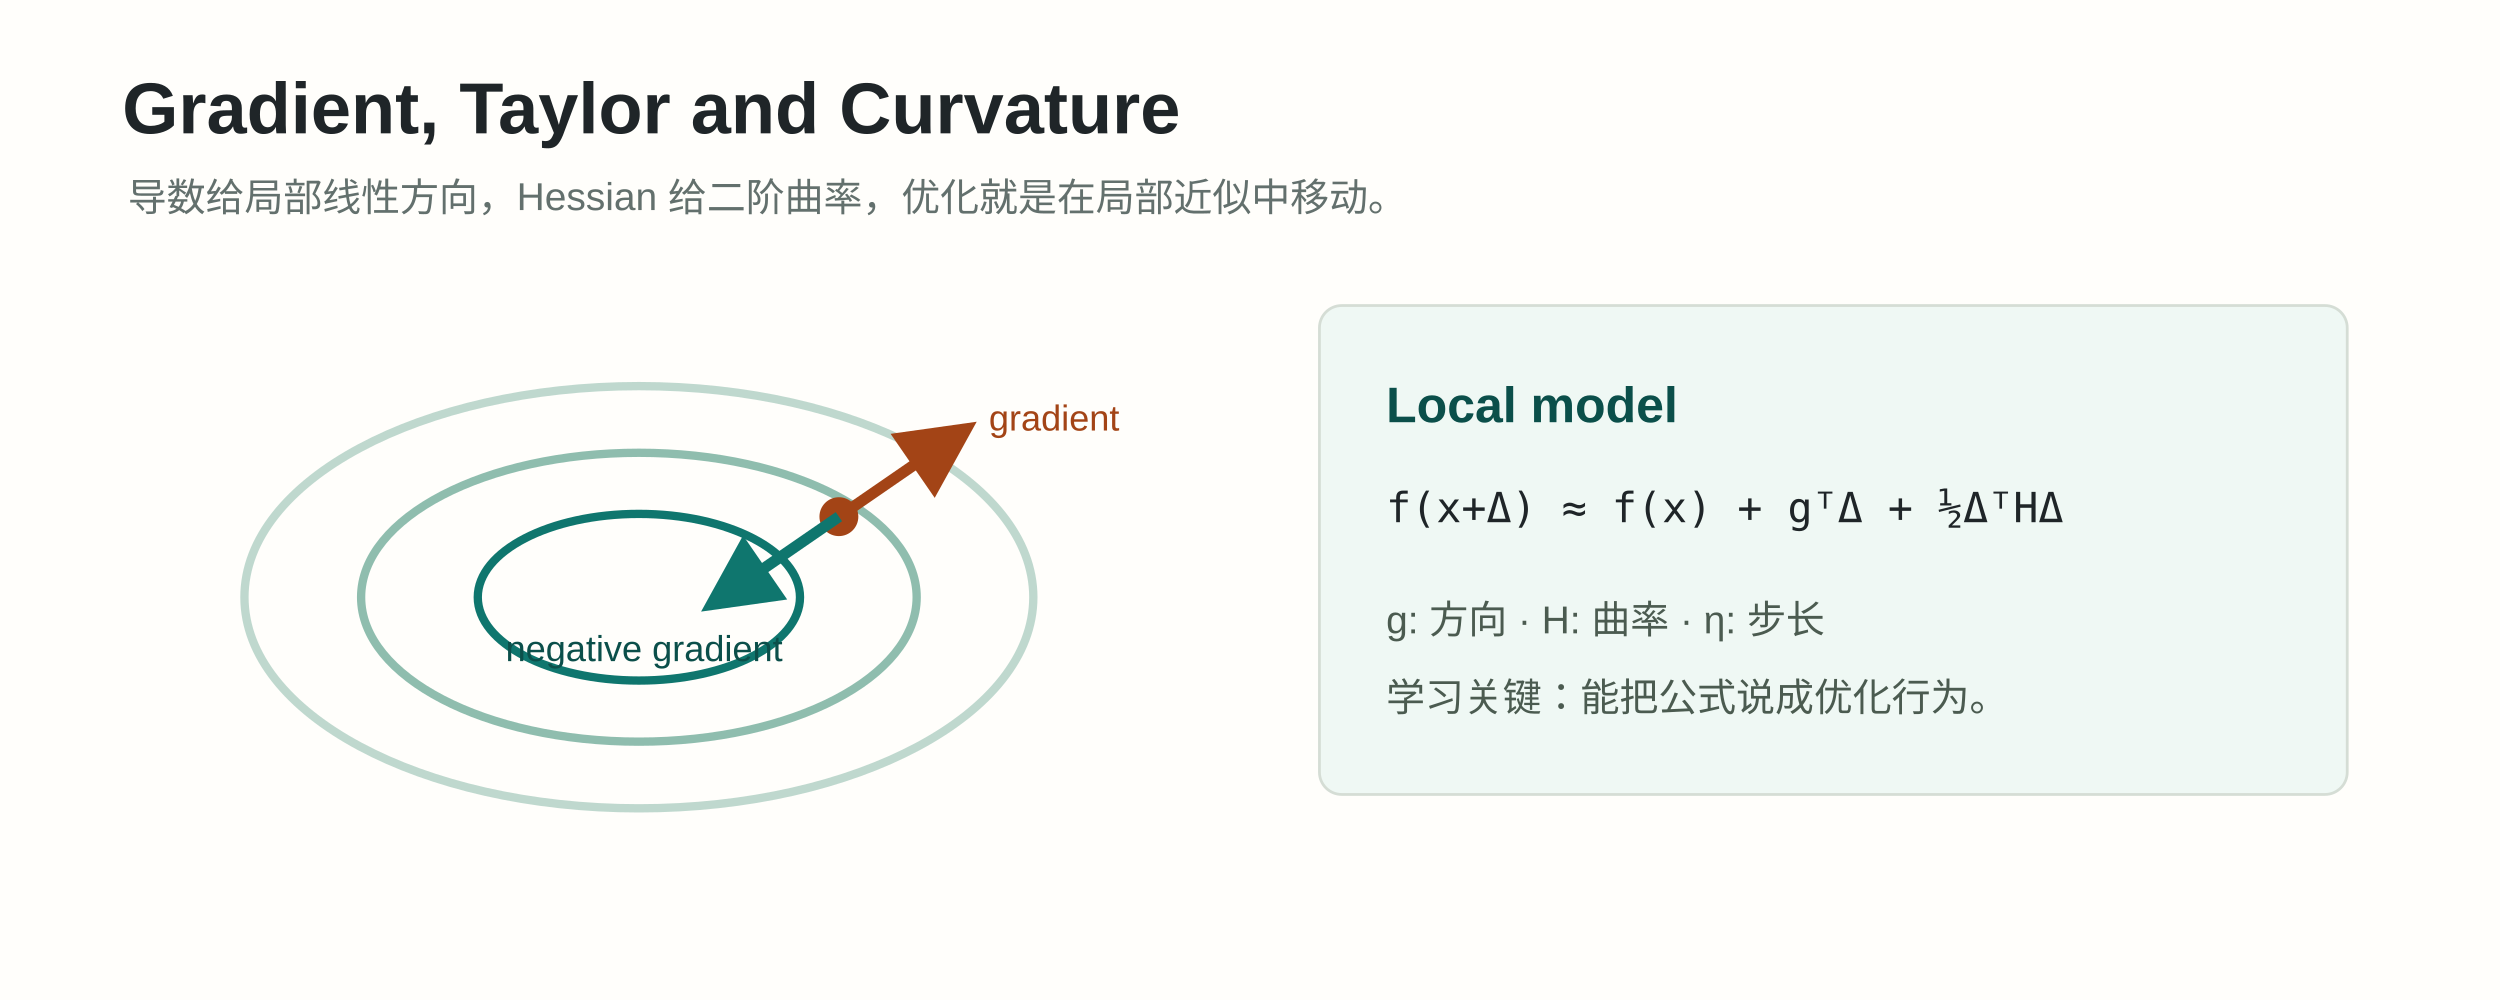
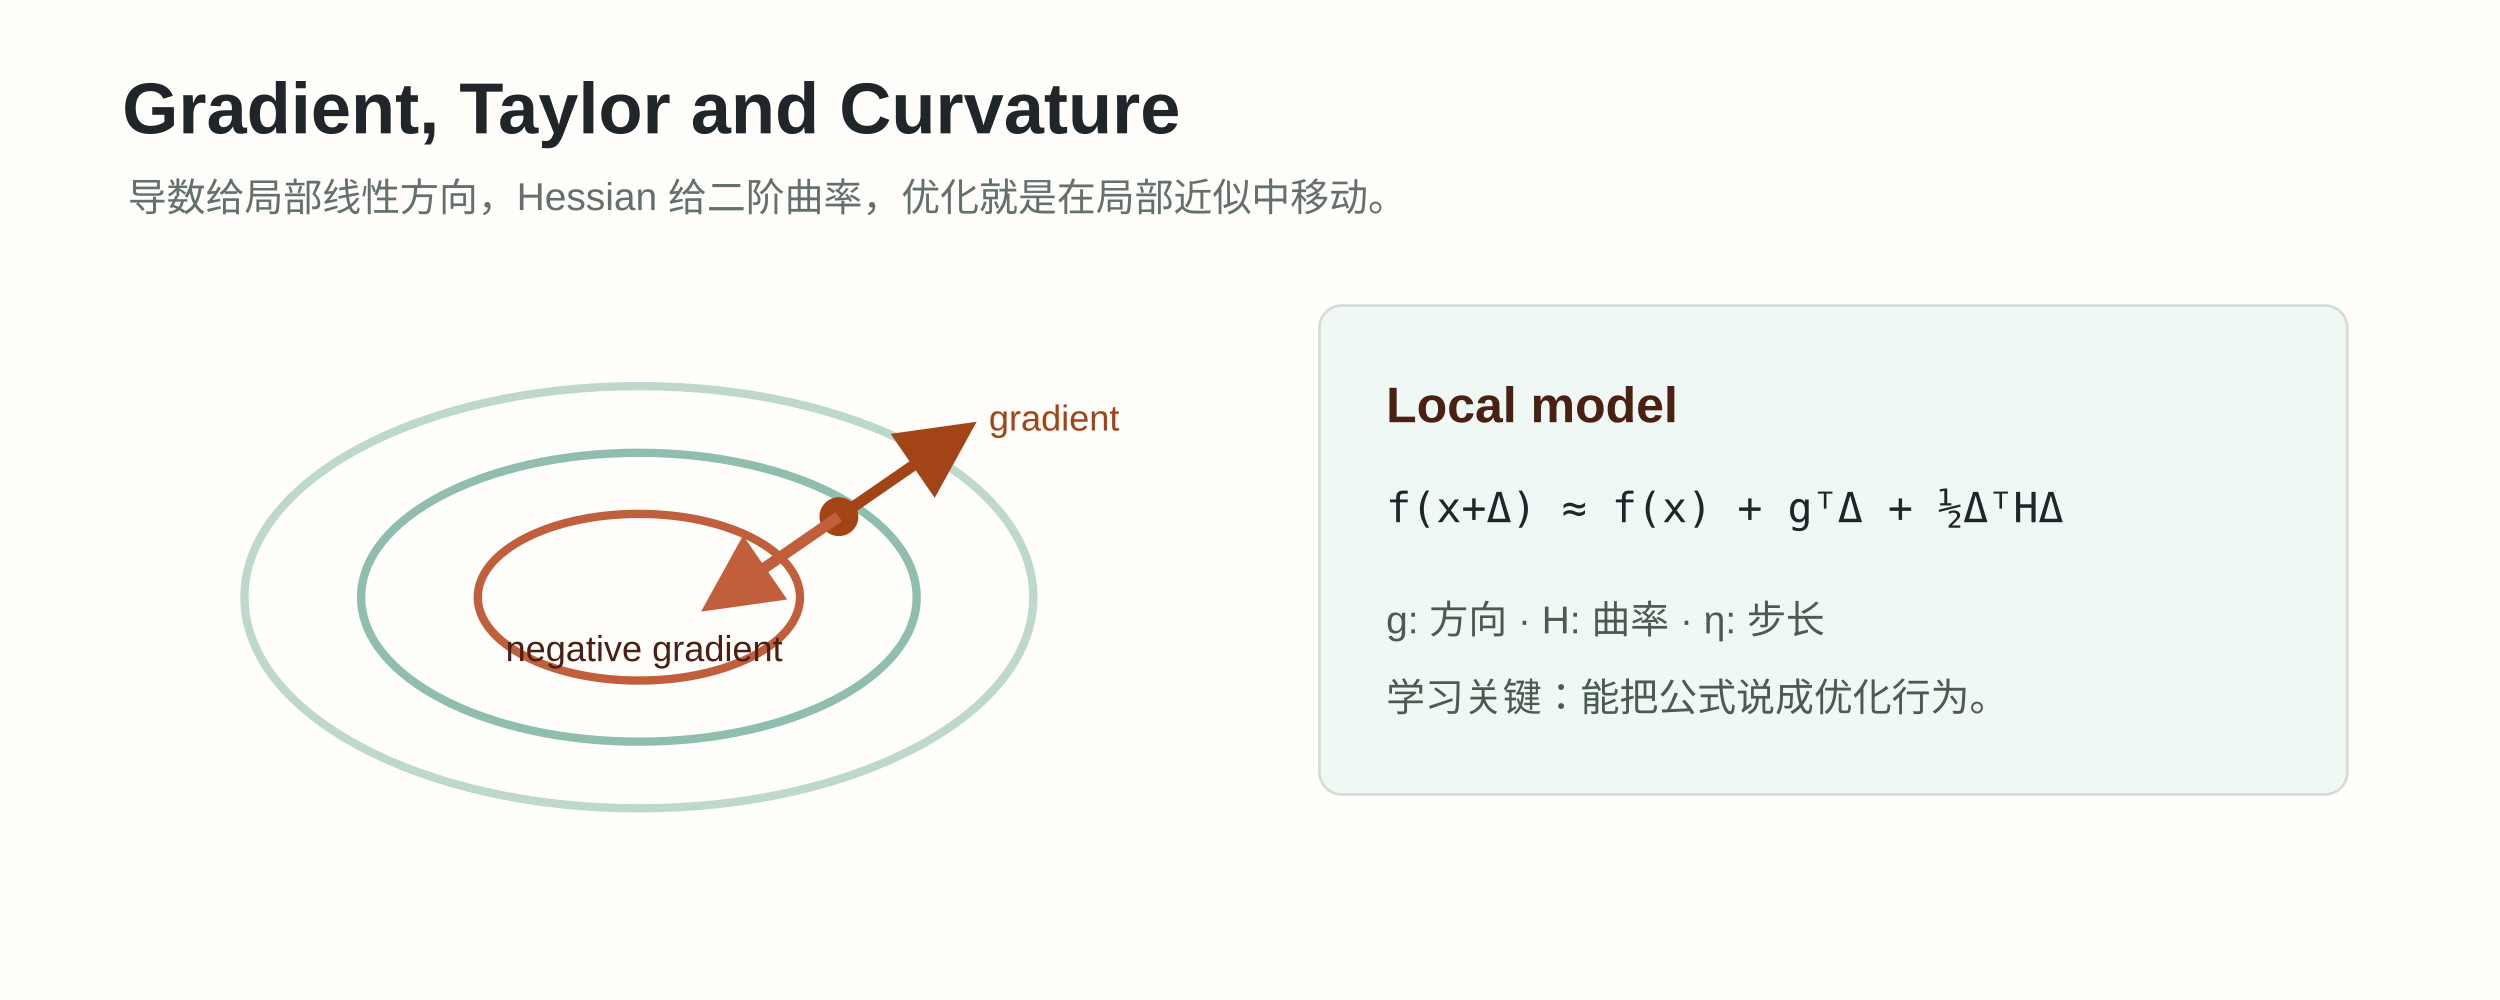
<svg xmlns="http://www.w3.org/2000/svg" viewBox="0 0 900 360" role="img" aria-labelledby="title desc">
  <rect width="900" height="360" fill="#fffefb" />
  <text x="44" y="48" font-family="PingFang SC, Arial" font-size="26" font-weight="800" fill="#1f2528">Gradient, Taylor and Curvature</text>
  <text x="46" y="76" font-family="PingFang SC, Arial" font-size="14" fill="#63706d">导数给局部线性方向，Hessian 给二阶曲率，优化就是在局部近似中移动。</text>
  <g transform="translate(70 110)">
    <ellipse cx="160" cy="105" rx="142" ry="76" fill="none" stroke="#bfd8ce" stroke-width="3" />
    <ellipse cx="160" cy="105" rx="100" ry="52" fill="none" stroke="#8fbdae" stroke-width="3" />
-     <ellipse cx="160" cy="105" rx="58" ry="30" fill="none" stroke="#0f766e" stroke-width="3" />
+     <ellipse cx="160" cy="105" rx="58" ry="30" fill="none" stroke="#c15f3c" stroke-width="3" />
    <circle cx="232" cy="76" r="7" fill="#a34416" />
    <path d="M232 76 L277 45" stroke="#a34416" stroke-width="4" marker-end="url(#arrow-red)" />
-     <path d="M232 76 L187 107" stroke="#0f766e" stroke-width="4" marker-end="url(#arrow-green)" />
+     <path d="M232 76 L187 107" stroke="#c15f3c" stroke-width="4" marker-end="url(#arrow-green)" />
    <text x="286" y="45" font-family="PingFang SC, Arial" font-size="13" fill="#a34416">gradient</text>
-     <text x="112" y="128" font-family="PingFang SC, Arial" font-size="13" fill="#0b4f4a">negative gradient</text>
+     <text x="112" y="128" font-family="PingFang SC, Arial" font-size="13" fill="#492011">negative gradient</text>
  </g>
  <defs>
    <marker id="arrow-green" viewBox="0 0 10 10" refX="8" refY="5" markerWidth="7" markerHeight="7" orient="auto">
-       <path d="M0 0 L10 5 L0 10z" fill="#0f766e" />
+       <path d="M0 0 L10 5 L0 10z" fill="#c15f3c" />
    </marker>
    <marker id="arrow-red" viewBox="0 0 10 10" refX="8" refY="5" markerWidth="7" markerHeight="7" orient="auto">
      <path d="M0 0 L10 5 L0 10z" fill="#a34416" />
    </marker>
  </defs>
  <g transform="translate(475 110)">
    <rect x="0" y="0" width="370" height="176" rx="8" fill="#eff8f4" stroke="#d5ddd5" />
-     <text x="24" y="42" font-family="PingFang SC, Arial" font-size="18" font-weight="800" fill="#0b4f4a">Local model</text>
+     <text x="24" y="42" font-family="PingFang SC, Arial" font-size="18" font-weight="800" fill="#492011">Local model</text>
    <text x="24" y="78" font-family="Menlo, monospace" font-size="15" fill="#1f2528">f(x+Δ) ≈ f(x) + gᵀΔ + ½ΔᵀHΔ</text>
    <text x="24" y="118" font-family="PingFang SC, Arial" font-size="14" fill="#4b5b50">g: 方向 · H: 曲率 · η: 步长</text>
    <text x="24" y="146" font-family="PingFang SC, Arial" font-size="14" fill="#4b5b50">学习关键：能把公式说成优化行为。</text>
  </g>
</svg>
